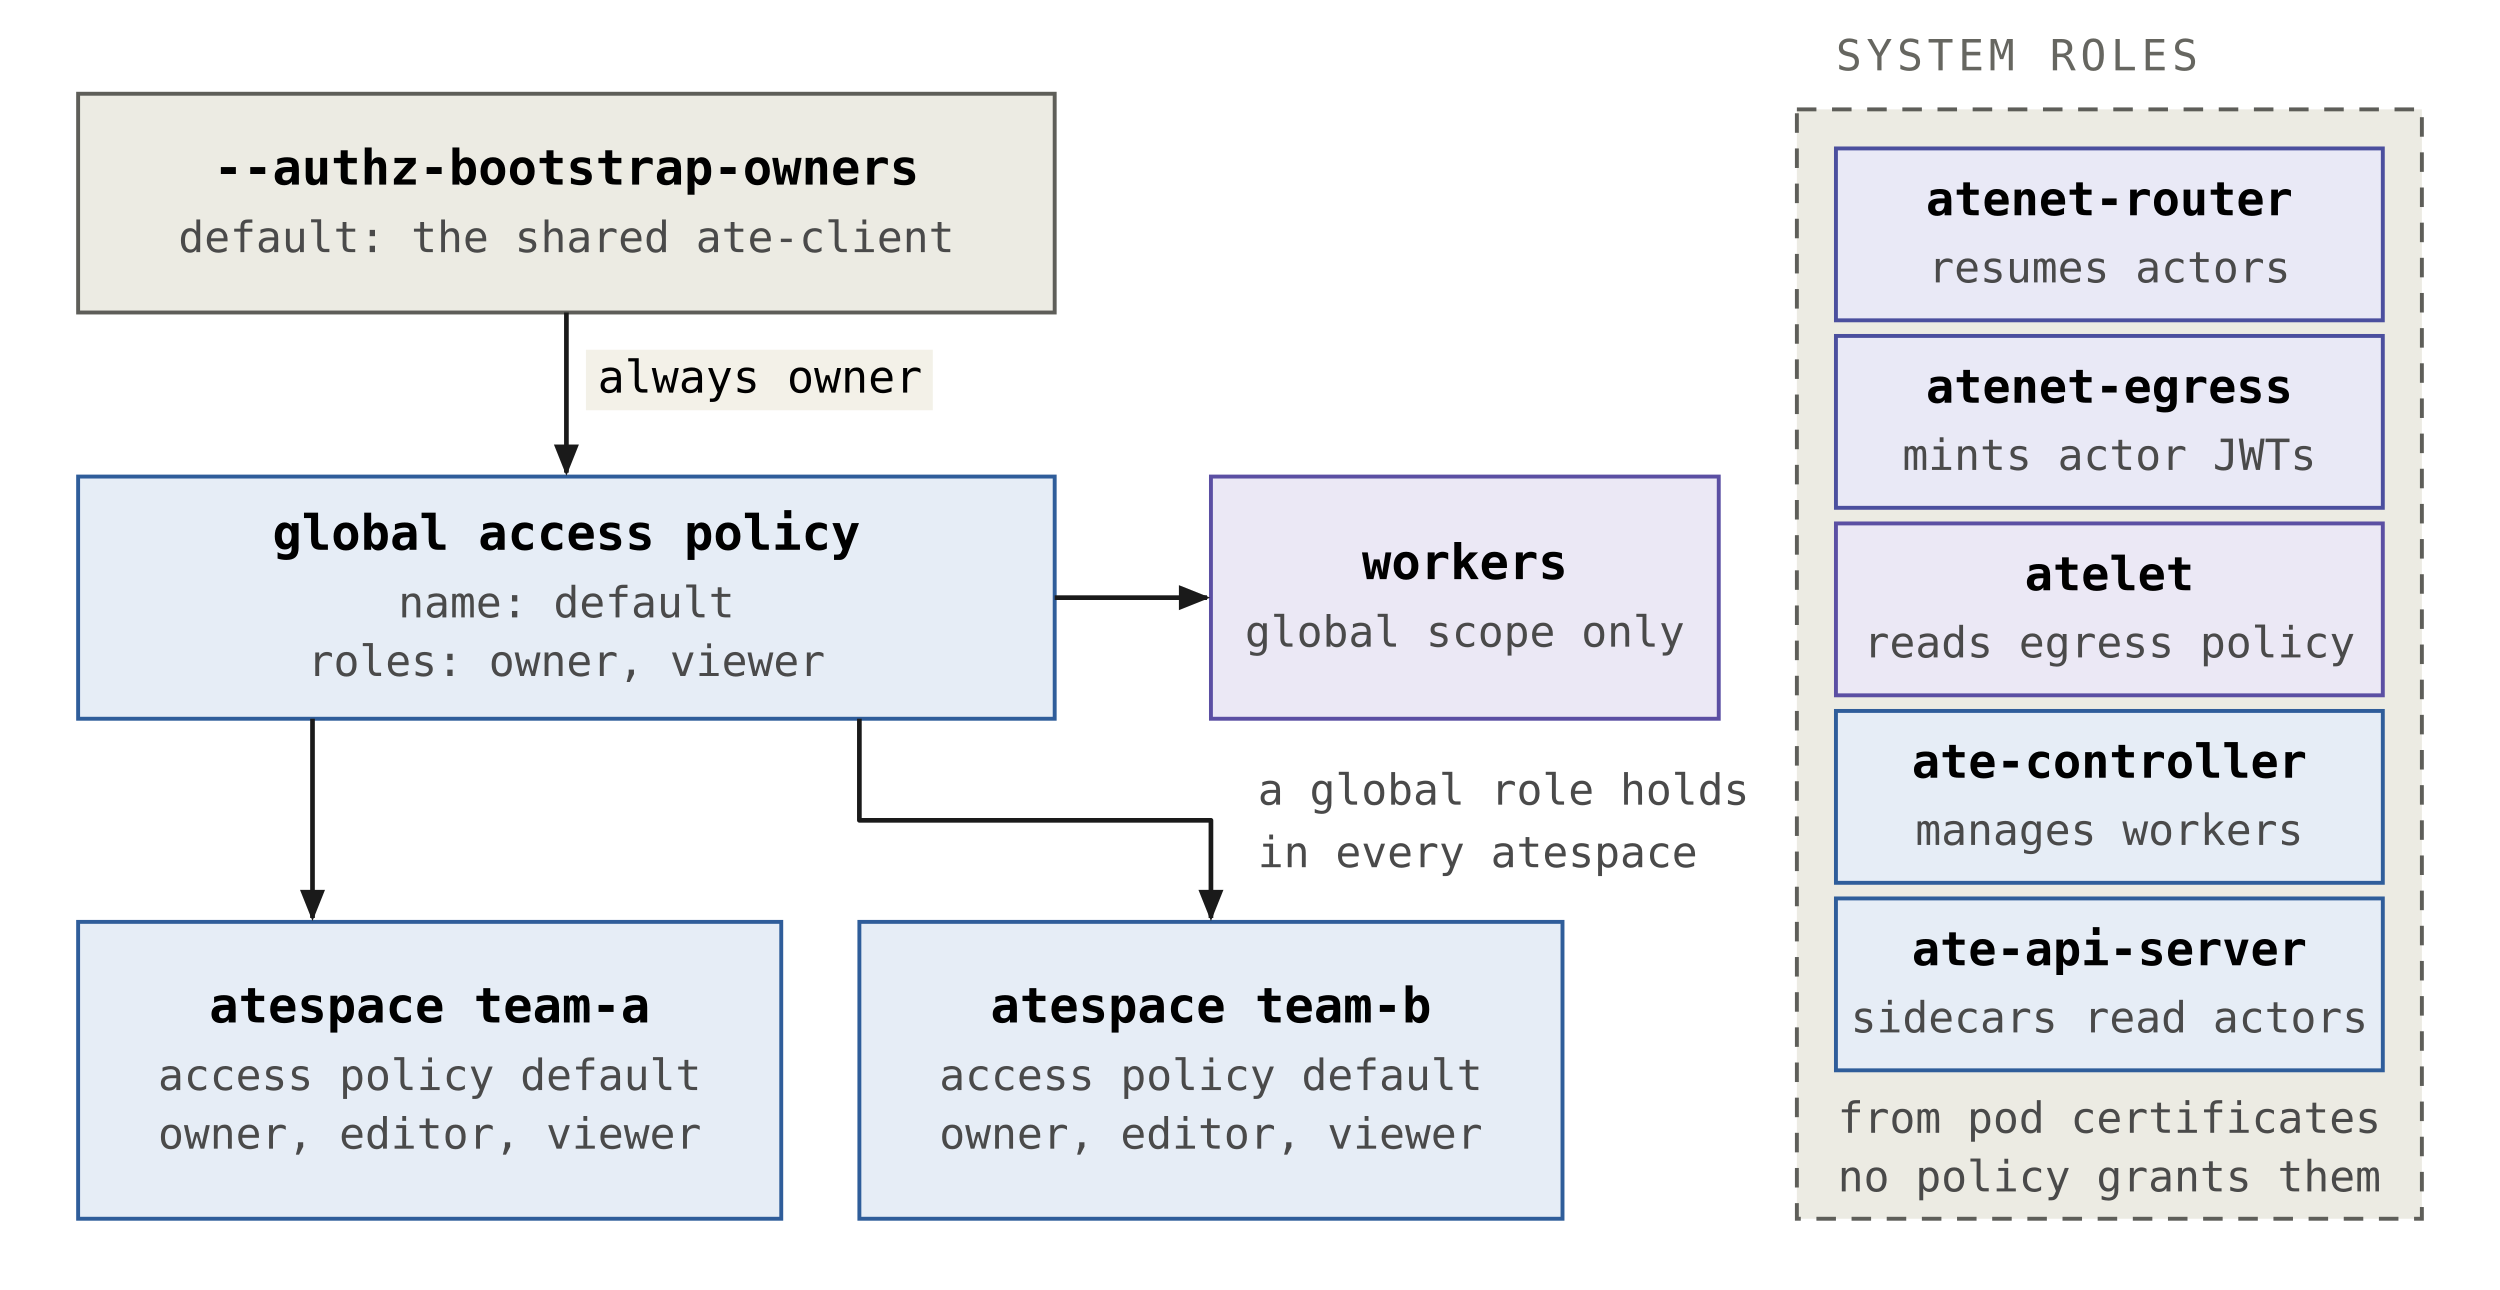
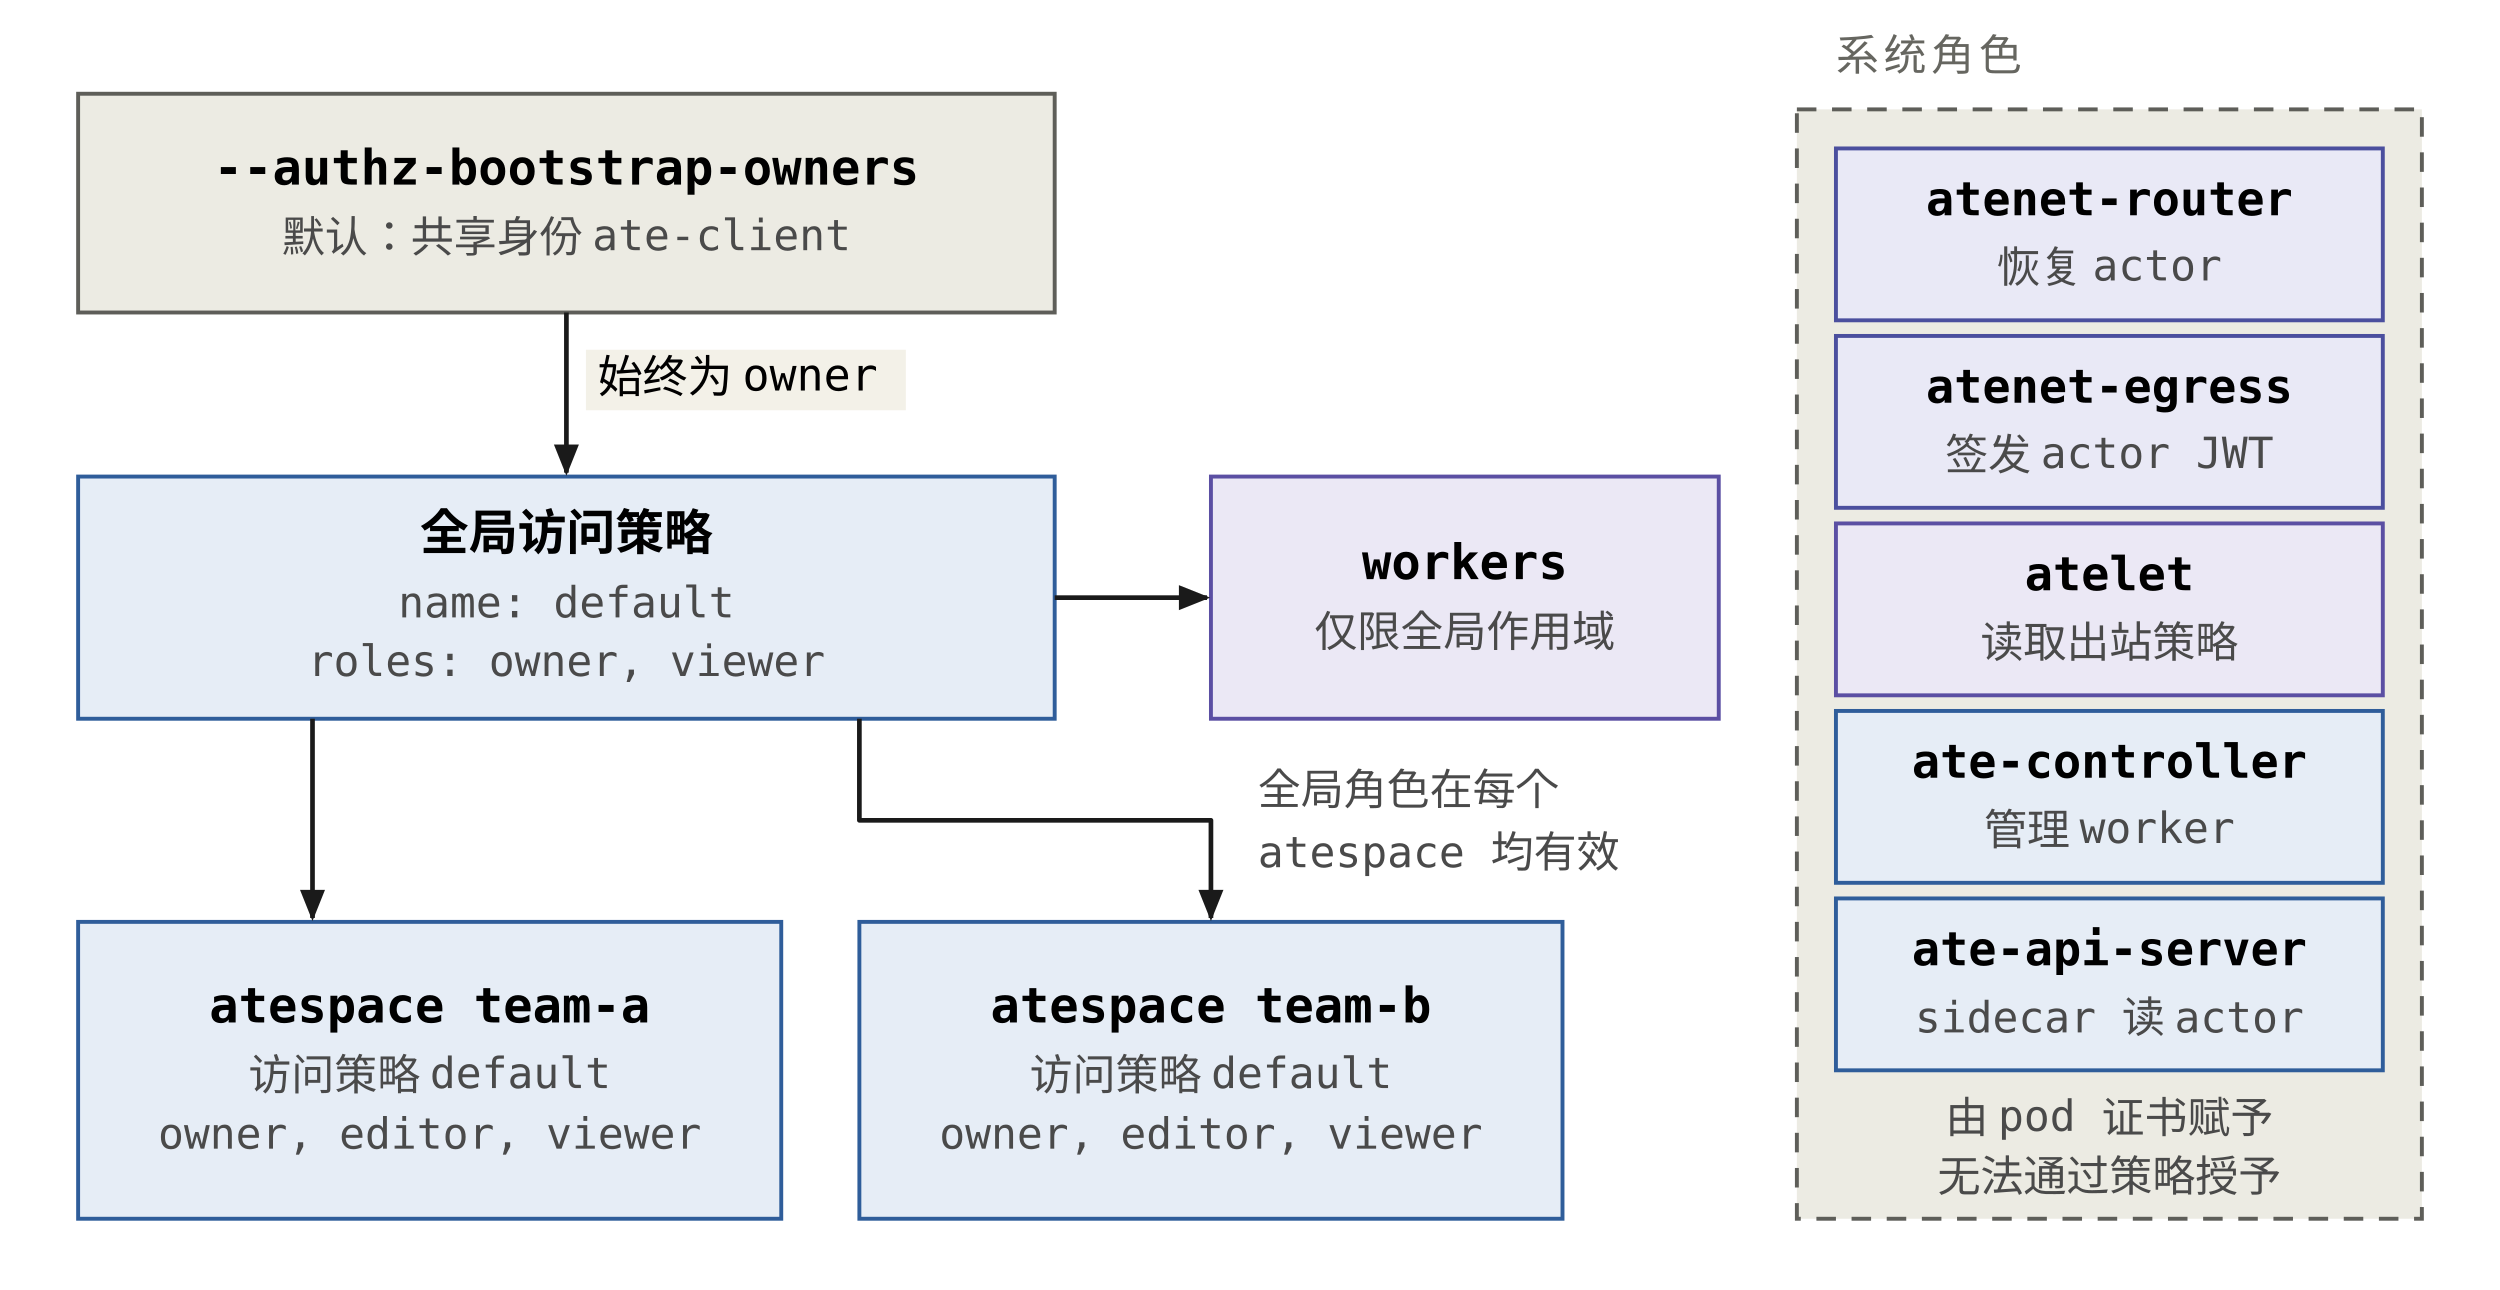
<svg xmlns="http://www.w3.org/2000/svg" viewBox="0 0 640 330" role="img" aria-labelledby="fig-5-2-title fig-5-2-desc" font-family="JetBrains Mono, ui-monospace, monospace">
  <defs>
    <marker id="fig-5-2-head-ink" viewBox="0 0 10 10" refX="9" refY="5" markerWidth="8" markerHeight="8" markerUnits="userSpaceOnUse" orient="auto-start-reverse">
      <path d="M0 1 L10 5 L0 9 z" fill="var(--m-ink, #1a1a1a)" />
    </marker>
  </defs>
  <rect x="20" y="24" width="250" height="56" fill="var(--m-grey-fill, #ecebe3)" stroke="var(--m-grey-ink, #5e5e59)" />
  <text x="145" y="47.25" font-size="12.5" text-anchor="middle" font-weight="700">--authz-bootstrap-owners</text>
-   <text x="145" y="64.55" font-size="11" text-anchor="middle" class="m-serif" fill="var(--m-ink-soft, #4a4a4a)">default: the shared ate-client</text>
+   <text x="145" y="64.55" font-size="11" text-anchor="middle" class="m-serif" fill="var(--m-ink-soft, #4a4a4a)">默认：共享身份 ate-client</text>
  <rect x="20" y="122" width="250" height="62" fill="var(--m-blue-fill, #e6edf6)" stroke="var(--m-blue-ink, #2f5d9a)" />
-   <text x="145" y="140.75" font-size="12.5" text-anchor="middle" font-weight="700">global access policy</text>
+   <text x="145" y="140.75" font-size="12.5" text-anchor="middle" font-weight="700">全局访问策略</text>
  <text x="145" y="158.05" font-size="11" text-anchor="middle" class="m-serif" fill="var(--m-ink-soft, #4a4a4a)">name: default</text>
  <text x="145" y="173.05" font-size="11" text-anchor="middle" class="m-serif" fill="var(--m-ink-soft, #4a4a4a)">roles: owner, viewer</text>
  <line x1="145" y1="80" x2="145" y2="121" stroke="var(--m-ink, #1a1a1a)" stroke-width="1.2" marker-end="url(#fig-5-2-head-ink)" />
-   <rect class="m-knock" x="150" y="89.53" width="88.8" height="15.5" fill="var(--m-panel, #f3f1e8)" />
-   <text x="153" y="100.5" font-size="11.5">always owner</text>
+   <rect class="m-knock" x="150" y="89.53" width="81.9" height="15.5" fill="var(--m-panel, #f3f1e8)" />
+   <text x="153" y="100.5" font-size="11.5">始终为 owner</text>
  <rect x="20" y="236" width="180" height="76" fill="var(--m-blue-fill, #e6edf6)" stroke="var(--m-blue-ink, #2f5d9a)" />
  <text x="110" y="261.75" font-size="12.5" text-anchor="middle" font-weight="700">atespace team-a</text>
-   <text x="110" y="279.05" font-size="11" text-anchor="middle" class="m-serif" fill="var(--m-ink-soft, #4a4a4a)">access policy default</text>
+   <text x="110" y="279.05" font-size="11" text-anchor="middle" class="m-serif" fill="var(--m-ink-soft, #4a4a4a)">访问策略 default</text>
  <text x="110" y="294.05" font-size="11" text-anchor="middle" class="m-serif" fill="var(--m-ink-soft, #4a4a4a)">owner, editor, viewer</text>
  <rect x="220" y="236" width="180" height="76" fill="var(--m-blue-fill, #e6edf6)" stroke="var(--m-blue-ink, #2f5d9a)" />
  <text x="310" y="261.75" font-size="12.5" text-anchor="middle" font-weight="700">atespace team-b</text>
-   <text x="310" y="279.05" font-size="11" text-anchor="middle" class="m-serif" fill="var(--m-ink-soft, #4a4a4a)">access policy default</text>
+   <text x="310" y="279.05" font-size="11" text-anchor="middle" class="m-serif" fill="var(--m-ink-soft, #4a4a4a)">访问策略 default</text>
  <text x="310" y="294.05" font-size="11" text-anchor="middle" class="m-serif" fill="var(--m-ink-soft, #4a4a4a)">owner, editor, viewer</text>
  <path d="M80 184 V235" fill="none" stroke="var(--m-ink, #1a1a1a)" stroke-width="1.2" stroke-linejoin="round" marker-end="url(#fig-5-2-head-ink)" />
  <path d="M220 184 V210 H310 V235" fill="none" stroke="var(--m-ink, #1a1a1a)" stroke-width="1.2" stroke-linejoin="round" marker-end="url(#fig-5-2-head-ink)" />
-   <text x="322" y="206" font-size="11" class="m-serif" fill="var(--m-ink-soft, #4a4a4a)">a global role holds</text>
-   <text x="322" y="222" font-size="11" class="m-serif" fill="var(--m-ink-soft, #4a4a4a)">in every atespace</text>
+   <text x="322" y="206" font-size="11" class="m-serif" fill="var(--m-ink-soft, #4a4a4a)">全局角色在每个</text>
+   <text x="322" y="222" font-size="11" class="m-serif" fill="var(--m-ink-soft, #4a4a4a)">atespace 均有效</text>
  <rect x="310" y="122" width="130" height="62" fill="var(--m-violet-fill, #ebe8f5)" stroke="var(--m-violet-ink, #5b4fa3)" />
  <text x="375" y="148.25" font-size="12.5" text-anchor="middle" font-weight="700">workers</text>
-   <text x="375" y="165.55" font-size="11" text-anchor="middle" class="m-serif" fill="var(--m-ink-soft, #4a4a4a)">global scope only</text>
+   <text x="375" y="165.55" font-size="11" text-anchor="middle" class="m-serif" fill="var(--m-ink-soft, #4a4a4a)">仅限全局作用域</text>
  <line x1="270" y1="153" x2="309" y2="153" stroke="var(--m-ink, #1a1a1a)" stroke-width="1.2" marker-end="url(#fig-5-2-head-ink)" />
-   <text x="470" y="18" font-size="11" letter-spacing="1.2" fill="var(--m-ink-mute, #666660)">SYSTEM ROLES</text>
+   <text x="470" y="18" font-size="11" letter-spacing="1.2" fill="var(--m-ink-mute, #666660)">系统角色</text>
  <rect x="460" y="28" width="160" height="284" fill="var(--m-grey-fill, #ecebe3)" stroke="var(--m-grey-ink, #5e5e59)" stroke-dasharray="5 4" />
  <rect x="470" y="38" width="140" height="44" fill="var(--m-indigo-fill, #e9e9f6)" stroke="var(--m-indigo-ink, #4b4f9e)" />
  <text x="540" y="55.1" font-size="12" text-anchor="middle" font-weight="700">atenet-router</text>
-   <text x="540" y="72.3" font-size="11" text-anchor="middle" class="m-serif" fill="var(--m-ink-soft, #4a4a4a)">resumes actors</text>
+   <text x="540" y="72.3" font-size="11" text-anchor="middle" class="m-serif" fill="var(--m-ink-soft, #4a4a4a)">恢复 actor</text>
  <rect x="470" y="86" width="140" height="44" fill="var(--m-indigo-fill, #e9e9f6)" stroke="var(--m-indigo-ink, #4b4f9e)" />
  <text x="540" y="103.1" font-size="12" text-anchor="middle" font-weight="700">atenet-egress</text>
-   <text x="540" y="120.3" font-size="11" text-anchor="middle" class="m-serif" fill="var(--m-ink-soft, #4a4a4a)">mints actor JWTs</text>
+   <text x="540" y="120.3" font-size="11" text-anchor="middle" class="m-serif" fill="var(--m-ink-soft, #4a4a4a)">签发 actor JWT</text>
  <rect x="470" y="134" width="140" height="44" fill="var(--m-violet-fill, #ebe8f5)" stroke="var(--m-violet-ink, #5b4fa3)" />
  <text x="540" y="151.1" font-size="12" text-anchor="middle" font-weight="700">atelet</text>
-   <text x="540" y="168.3" font-size="11" text-anchor="middle" class="m-serif" fill="var(--m-ink-soft, #4a4a4a)">reads egress policy</text>
+   <text x="540" y="168.3" font-size="11" text-anchor="middle" class="m-serif" fill="var(--m-ink-soft, #4a4a4a)">读取出站策略</text>
  <rect x="470" y="182" width="140" height="44" fill="var(--m-blue-fill, #e6edf6)" stroke="var(--m-blue-ink, #2f5d9a)" />
  <text x="540" y="199.1" font-size="12" text-anchor="middle" font-weight="700">ate-controller</text>
-   <text x="540" y="216.3" font-size="11" text-anchor="middle" class="m-serif" fill="var(--m-ink-soft, #4a4a4a)">manages workers</text>
+   <text x="540" y="216.3" font-size="11" text-anchor="middle" class="m-serif" fill="var(--m-ink-soft, #4a4a4a)">管理 worker</text>
  <rect x="470" y="230" width="140" height="44" fill="var(--m-blue-fill, #e6edf6)" stroke="var(--m-blue-ink, #2f5d9a)" />
  <text x="540" y="247.1" font-size="12" text-anchor="middle" font-weight="700">ate-api-server</text>
-   <text x="540" y="264.3" font-size="11" text-anchor="middle" class="m-serif" fill="var(--m-ink-soft, #4a4a4a)">sidecars read actors</text>
-   <text x="540" y="290" font-size="11" text-anchor="middle" class="m-serif" fill="var(--m-ink-soft, #4a4a4a)">from pod certificates</text>
-   <text x="540" y="305" font-size="11" text-anchor="middle" class="m-serif" fill="var(--m-ink-soft, #4a4a4a)">no policy grants them</text>
+   <text x="540" y="264.3" font-size="11" text-anchor="middle" class="m-serif" fill="var(--m-ink-soft, #4a4a4a)">sidecar 读 actor</text>
+   <text x="540" y="290" font-size="11" text-anchor="middle" class="m-serif" fill="var(--m-ink-soft, #4a4a4a)">由 pod 证书赋予</text>
+   <text x="540" y="305" font-size="11" text-anchor="middle" class="m-serif" fill="var(--m-ink-soft, #4a4a4a)">无法通过策略授予</text>
</svg>
